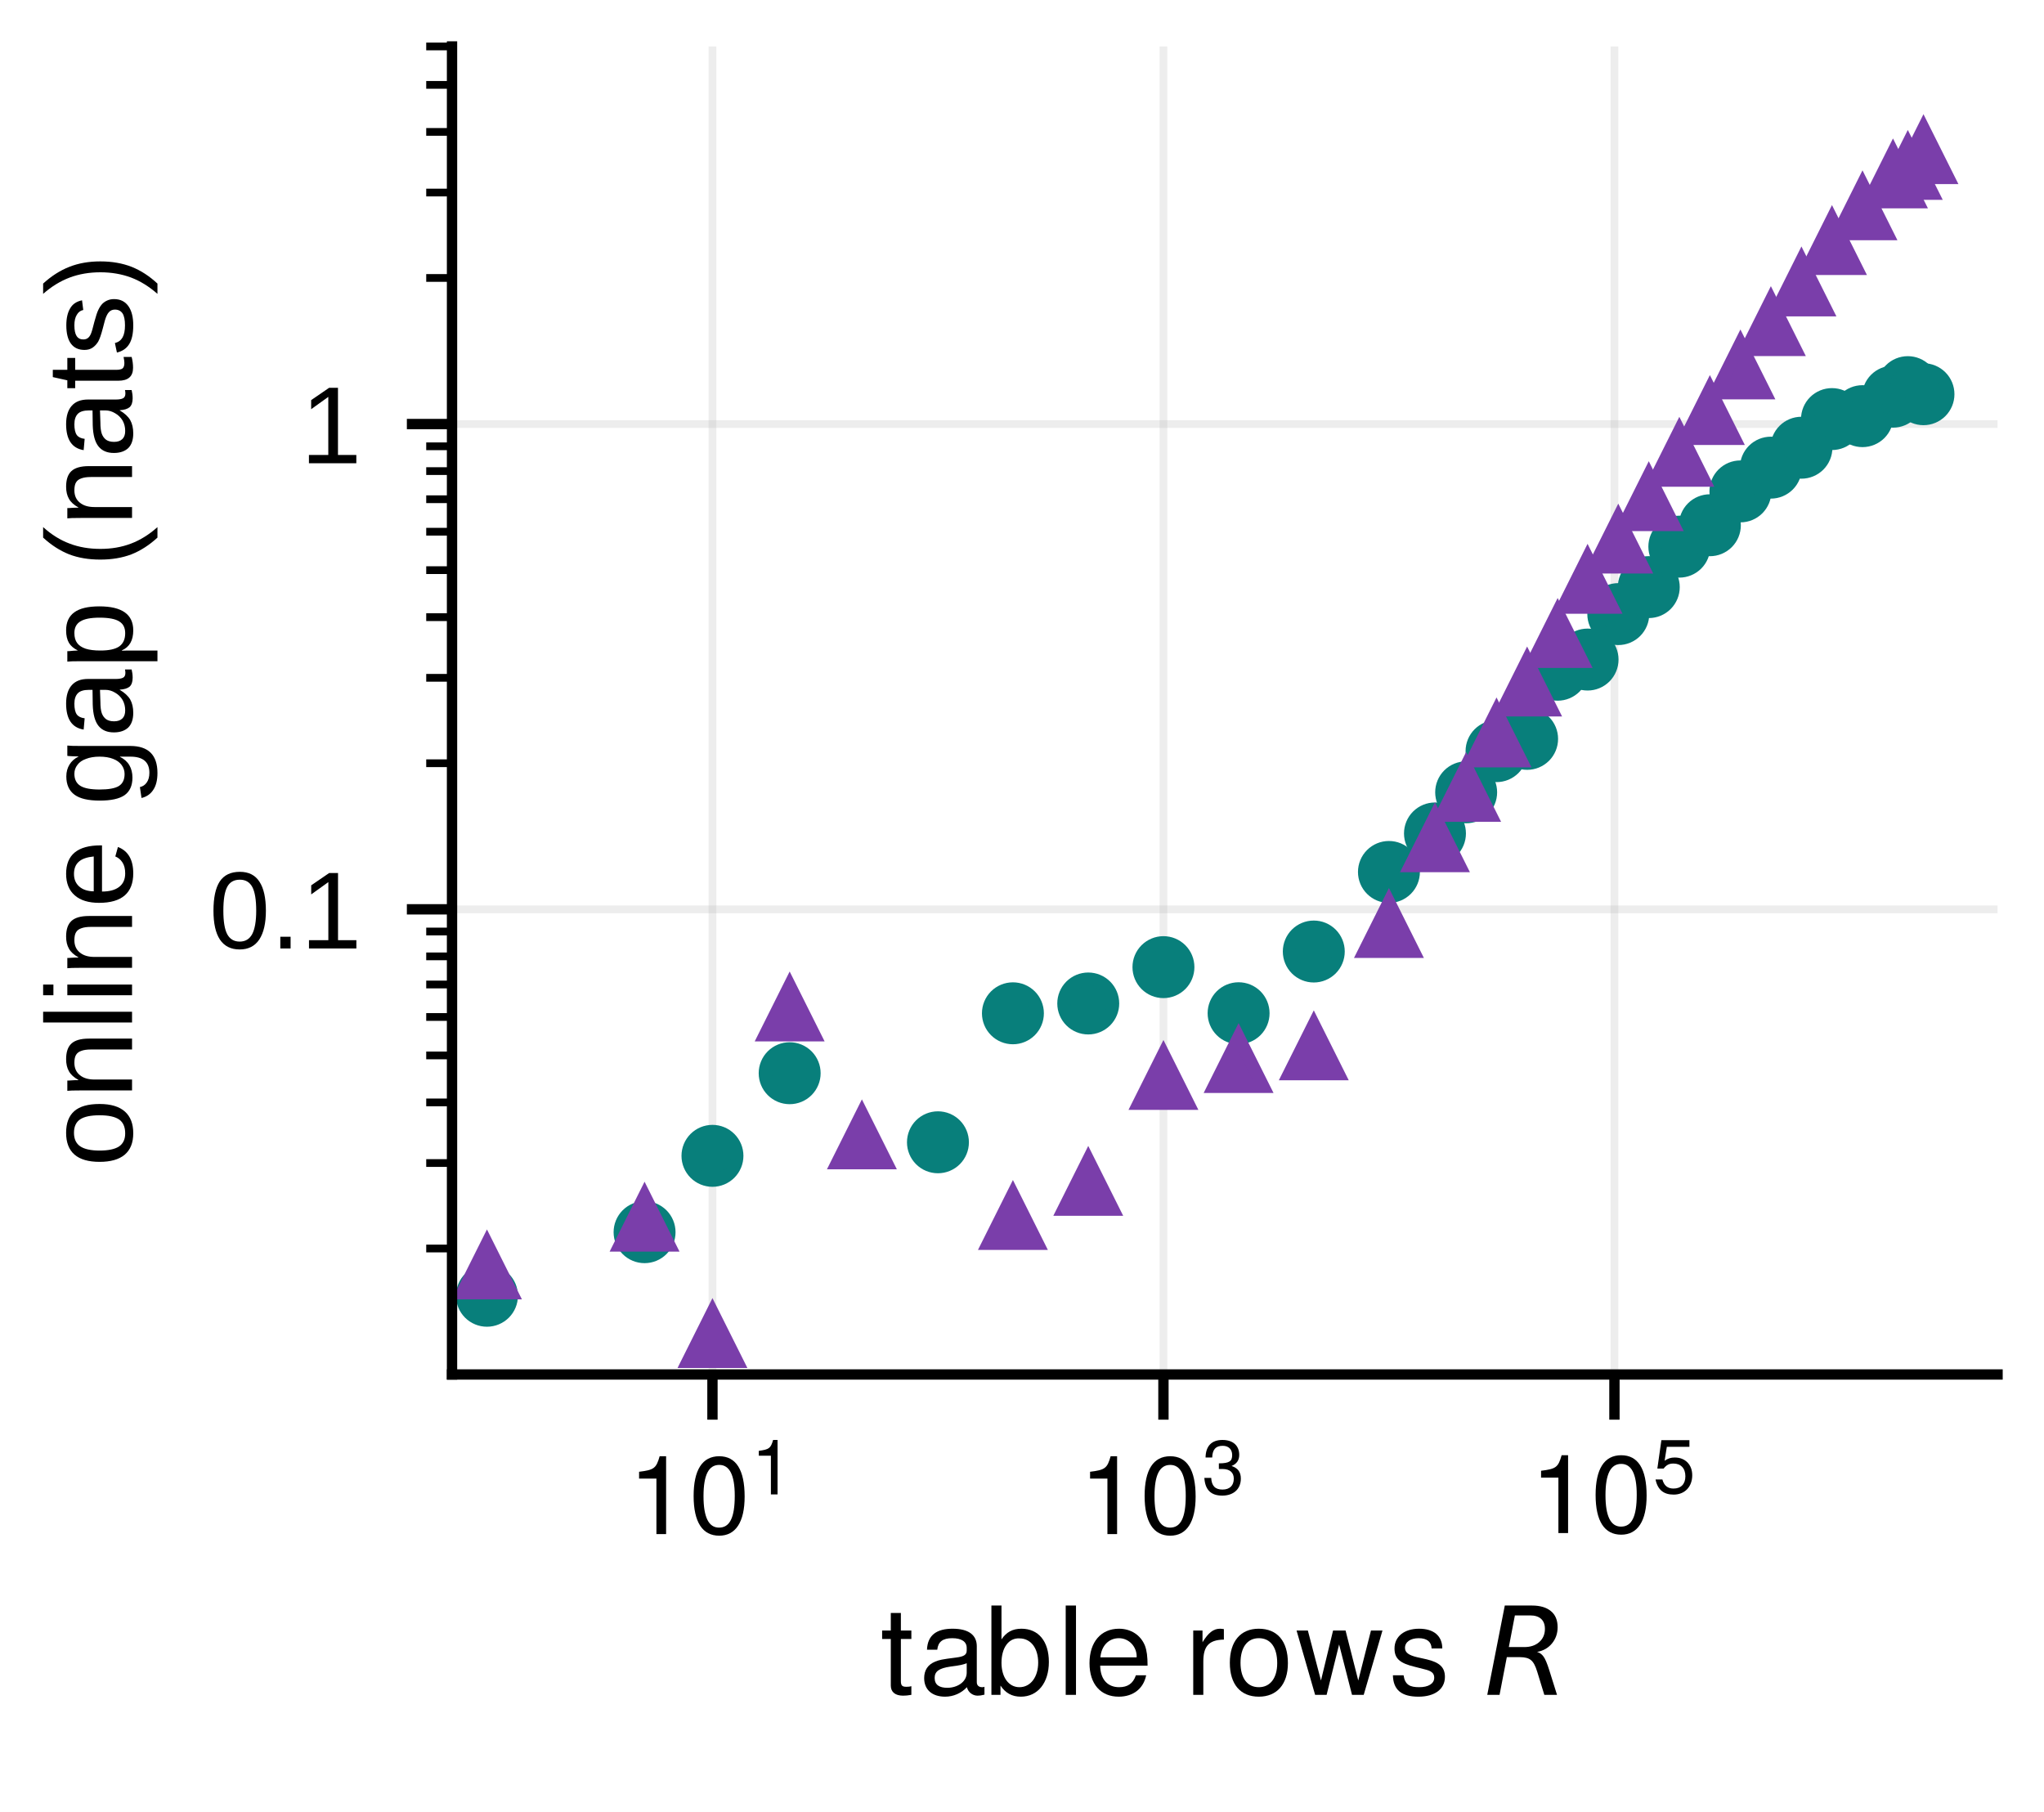
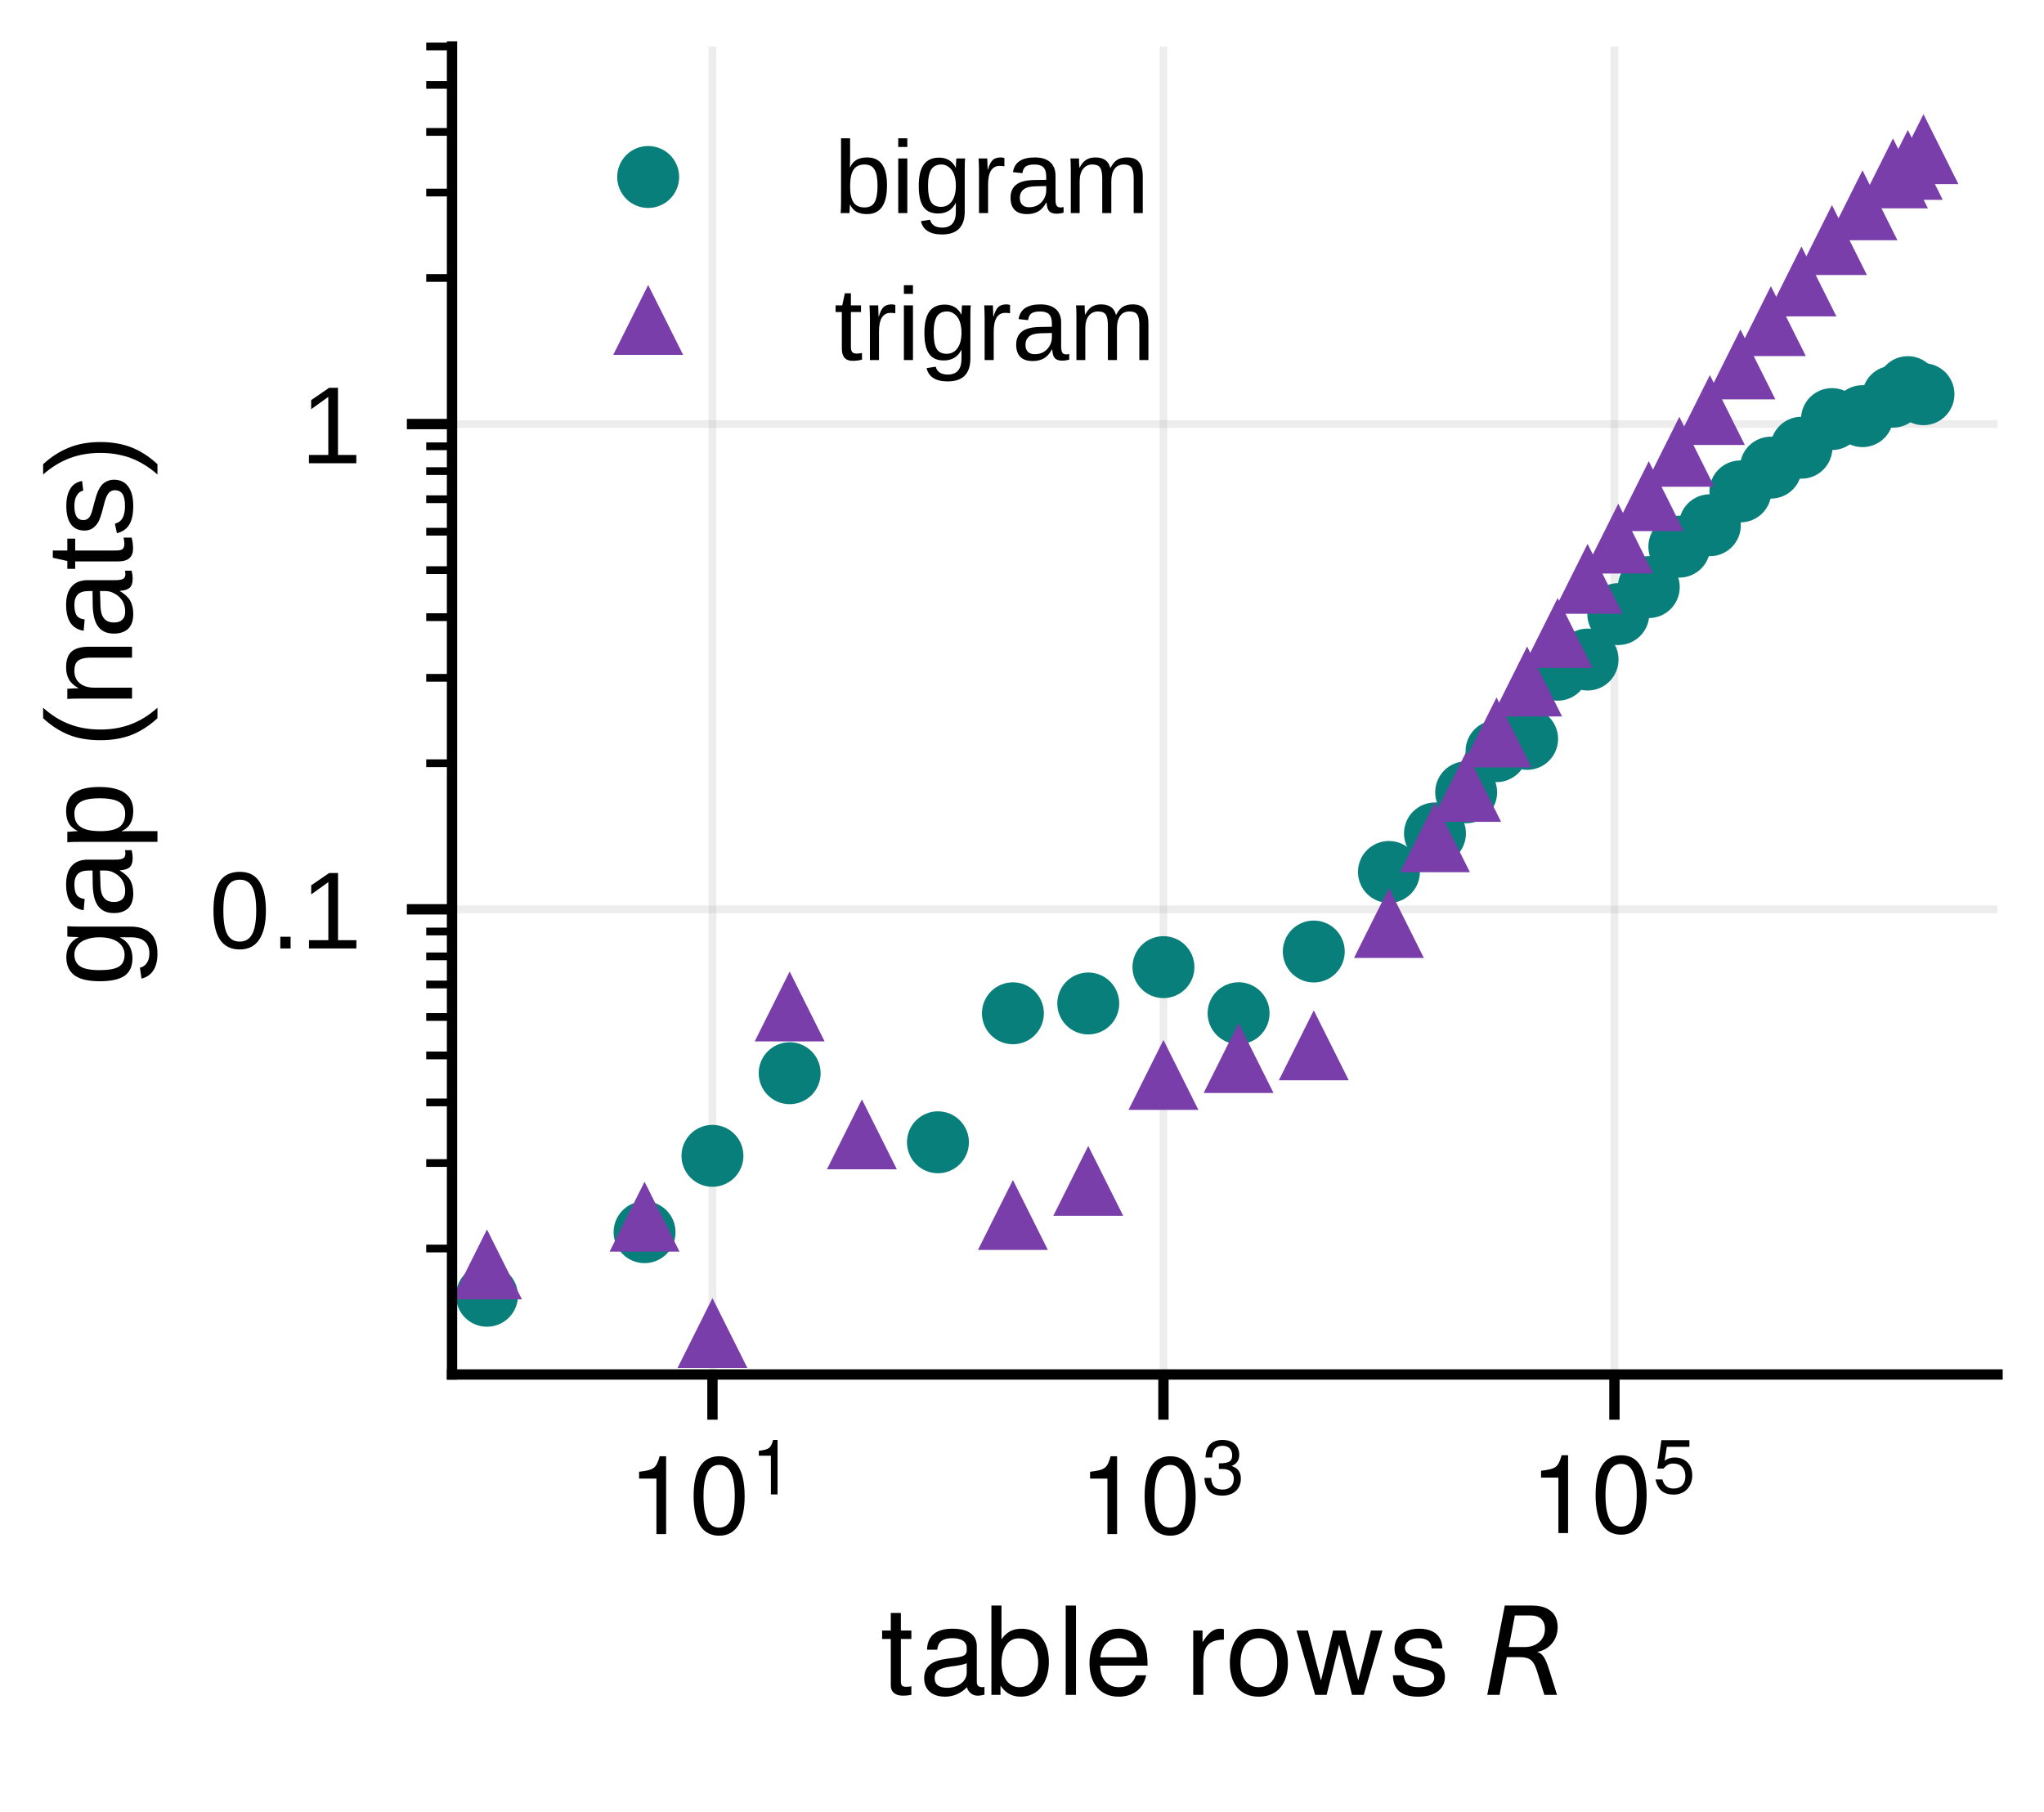
<svg xmlns="http://www.w3.org/2000/svg" xmlns:xlink="http://www.w3.org/1999/xlink" width="158.4pt" height="140.4pt" viewBox="0 0 158.4 140.4" version="1.1">
  <defs>
    <style type="text/css">*{stroke-linejoin: round; stroke-linecap: butt}</style>
  </defs>
  <g id="figure_1">
    <g id="patch_1">
      <path d="M 0 140.4  L 158.4 140.4  L 158.4 0  L 0 0  z " style="fill: #ffffff" />
    </g>
    <g id="axes_1">
      <g id="patch_2">
        <path d="M 35.03 106.504  L 154.8 106.504  L 154.8 3.6  L 35.03 3.6  z " style="fill: #ffffff" />
      </g>
      <g id="matplotlib.axis_1">
        <g id="xtick_1">
          <g id="line2d_1">
-             <path d="M 55.212 106.504  L 55.212 3.6  " clip-path="url(#pd498b1e461)" style="fill: none; stroke: #b0b0b0; stroke-opacity: 0.22; stroke-width: 0.6; stroke-linecap: square" />
+             <path d="M 55.212 106.504  L 55.212 3.6  " clip-path="url(#p72559c1b5c)" style="fill: none; stroke: #b0b0b0; stroke-opacity: 0.22; stroke-width: 0.6; stroke-linecap: square" />
          </g>
          <g id="line2d_2">
            <defs>
-               <path id="mebea80c865" d="M 0 0  L 0 3.5  " style="stroke: #000000; stroke-width: 0.8" />
+               <path id="m18cdaf67b5" d="M 0 0  L 0 3.5  " style="stroke: #000000; stroke-width: 0.8" />
            </defs>
            <g>
-               <use xlink:href="#mebea80c865" x="55.212" y="106.504" style="stroke: #000000; stroke-width: 0.8" />
+               <use xlink:href="#m18cdaf67b5" x="55.212" y="106.504" style="stroke: #000000; stroke-width: 0.8" />
            </g>
          </g>
          <g id="text_1">
            <g transform="translate(48.66667 119.5735)">
              <text>
                <tspan x="0" y="-0.705" style="font-size: 8.5px; font-family: 'Helvetica Neue'">1</tspan>
                <tspan x="4.726" y="-0.705" style="font-size: 8.5px; font-family: 'Helvetica Neue'">0</tspan>
                <tspan x="9.529" y="-3.778" style="font-size: 5.95px; font-family: 'Helvetica Neue'">1</tspan>
              </text>
            </g>
          </g>
        </g>
        <g id="xtick_2">
          <g id="line2d_3">
-             <path d="M 90.161 106.504  L 90.161 3.6  " clip-path="url(#pd498b1e461)" style="fill: none; stroke: #b0b0b0; stroke-opacity: 0.22; stroke-width: 0.6; stroke-linecap: square" />
+             <path d="M 90.161 106.504  L 90.161 3.6  " clip-path="url(#p72559c1b5c)" style="fill: none; stroke: #b0b0b0; stroke-opacity: 0.22; stroke-width: 0.6; stroke-linecap: square" />
          </g>
          <g id="line2d_4">
            <g>
-               <use xlink:href="#mebea80c865" x="90.161" y="106.504" style="stroke: #000000; stroke-width: 0.8" />
+               <use xlink:href="#m18cdaf67b5" x="90.161" y="106.504" style="stroke: #000000; stroke-width: 0.8" />
            </g>
          </g>
          <g id="text_2">
            <g transform="translate(83.61626 119.5735)">
              <text>
                <tspan x="0" y="-0.705" style="font-size: 8.5px; font-family: 'Helvetica Neue'">1</tspan>
                <tspan x="4.726" y="-0.705" style="font-size: 8.5px; font-family: 'Helvetica Neue'">0</tspan>
                <tspan x="9.529" y="-3.778" style="font-size: 5.95px; font-family: 'Helvetica Neue'">3</tspan>
              </text>
            </g>
          </g>
        </g>
        <g id="xtick_3">
          <g id="line2d_5">
-             <path d="M 125.111 106.504  L 125.111 3.6  " clip-path="url(#pd498b1e461)" style="fill: none; stroke: #b0b0b0; stroke-opacity: 0.22; stroke-width: 0.6; stroke-linecap: square" />
+             <path d="M 125.111 106.504  L 125.111 3.6  " clip-path="url(#p72559c1b5c)" style="fill: none; stroke: #b0b0b0; stroke-opacity: 0.22; stroke-width: 0.6; stroke-linecap: square" />
          </g>
          <g id="line2d_6">
            <g>
-               <use xlink:href="#mebea80c865" x="125.111" y="106.504" style="stroke: #000000; stroke-width: 0.8" />
+               <use xlink:href="#m18cdaf67b5" x="125.111" y="106.504" style="stroke: #000000; stroke-width: 0.8" />
            </g>
          </g>
          <g id="text_3">
            <g transform="translate(118.5658 119.5735)">
              <text>
                <tspan x="0" y="-0.781" style="font-size: 8.5px; font-family: 'Helvetica Neue'">1</tspan>
                <tspan x="4.726" y="-0.781" style="font-size: 8.5px; font-family: 'Helvetica Neue'">0</tspan>
                <tspan x="9.529" y="-3.855" style="font-size: 5.95px; font-family: 'Helvetica Neue'">5</tspan>
              </text>
            </g>
          </g>
        </g>
        <g id="text_4">
          <g transform="translate(68.22 132.0319)">
            <text>
              <tspan x="0" y="-0.703" style="font-size: 9.5px; font-family: 'Helvetica Neue'">t</tspan>
              <tspan x="2.992" y="-0.703" style="font-size: 9.5px; font-family: 'Helvetica Neue'">a</tspan>
              <tspan x="8.094" y="-0.703" style="font-size: 9.5px; font-family: 'Helvetica Neue'">b</tspan>
              <tspan x="13.727" y="-0.703" style="font-size: 9.5px; font-family: 'Helvetica Neue'">l</tspan>
              <tspan x="15.836" y="-0.703" style="font-size: 9.5px; font-family: 'Helvetica Neue'">e</tspan>
              <tspan x="20.938" y="-0.703" style="font-size: 9.5px; font-family: 'Helvetica Neue'"> </tspan>
              <tspan x="23.579" y="-0.703" style="font-size: 9.5px; font-family: 'Helvetica Neue'">r</tspan>
              <tspan x="26.742" y="-0.703" style="font-size: 9.5px; font-family: 'Helvetica Neue'">o</tspan>
              <tspan x="32.195" y="-0.703" style="font-size: 9.5px; font-family: 'Helvetica Neue'">w</tspan>
              <tspan x="39.396" y="-0.703" style="font-size: 9.5px; font-family: 'Helvetica Neue'">s</tspan>
              <tspan x="44.146" y="-0.703" style="font-size: 9.5px; font-family: 'Helvetica Neue'"> </tspan>
              <tspan x="46.787" y="-0.703" style="font-style: oblique; font-size: 9.5px; font-family: 'DejaVu Sans'">R</tspan>
            </text>
          </g>
        </g>
      </g>
      <g id="matplotlib.axis_2">
        <g id="ytick_1">
          <g id="line2d_7">
-             <path d="M 35.03 70.46  L 154.8 70.46  " clip-path="url(#pd498b1e461)" style="fill: none; stroke: #b0b0b0; stroke-opacity: 0.22; stroke-width: 0.6; stroke-linecap: square" />
+             <path d="M 35.03 70.46  L 154.8 70.46  " clip-path="url(#p72559c1b5c)" style="fill: none; stroke: #b0b0b0; stroke-opacity: 0.22; stroke-width: 0.6; stroke-linecap: square" />
          </g>
          <g id="line2d_8">
            <defs>
-               <path id="me8c6831e84" d="M 0 0  L -3.5 0  " style="stroke: #000000; stroke-width: 0.8" />
+               <path id="m598d64ecca" d="M 0 0  L -3.5 0  " style="stroke: #000000; stroke-width: 0.8" />
            </defs>
            <g>
-               <use xlink:href="#me8c6831e84" x="35.03" y="70.46" style="stroke: #000000; stroke-width: 0.8" />
+               <use xlink:href="#m598d64ecca" x="35.03" y="70.46" style="stroke: #000000; stroke-width: 0.8" />
            </g>
          </g>
          <g id="text_5">
            <text style="font-size: 8.5px; font-family: 'Helvetica Neue', 'Arial', 'Hiragino Sans GB', 'PingFang SC', 'Arial Unicode MS', 'DejaVu Sans', sans-serif; text-anchor: end" x="28.03" y="73.494" transform="rotate(-0 28.03 73.49447)">0.1</text>
          </g>
        </g>
        <g id="ytick_2">
          <g id="line2d_9">
-             <path d="M 35.03 32.859  L 154.8 32.859  " clip-path="url(#pd498b1e461)" style="fill: none; stroke: #b0b0b0; stroke-opacity: 0.22; stroke-width: 0.6; stroke-linecap: square" />
+             <path d="M 35.03 32.859  L 154.8 32.859  " clip-path="url(#p72559c1b5c)" style="fill: none; stroke: #b0b0b0; stroke-opacity: 0.22; stroke-width: 0.6; stroke-linecap: square" />
          </g>
          <g id="line2d_10">
            <g>
-               <use xlink:href="#me8c6831e84" x="35.03" y="32.859" style="stroke: #000000; stroke-width: 0.8" />
+               <use xlink:href="#m598d64ecca" x="35.03" y="32.859" style="stroke: #000000; stroke-width: 0.8" />
            </g>
          </g>
          <g id="text_6">
            <text style="font-size: 8.5px; font-family: 'Helvetica Neue', 'Arial', 'Hiragino Sans GB', 'PingFang SC', 'Arial Unicode MS', 'DejaVu Sans', sans-serif; text-anchor: end" x="28.03" y="35.894" transform="rotate(-0 28.03 35.89379)">1</text>
          </g>
        </g>
        <g id="ytick_3">
          <g id="line2d_11">
            <defs>
-               <path id="m440438445a" d="M 0 0  L -2 0  " style="stroke: #000000; stroke-width: 0.6" />
+               <path id="m1e0be45dca" d="M 0 0  L -2 0  " style="stroke: #000000; stroke-width: 0.6" />
            </defs>
            <g>
-               <use xlink:href="#m440438445a" x="35.03" y="96.741" style="stroke: #000000; stroke-width: 0.6" />
+               <use xlink:href="#m1e0be45dca" x="35.03" y="96.741" style="stroke: #000000; stroke-width: 0.6" />
            </g>
          </g>
        </g>
        <g id="ytick_4">
          <g id="line2d_12">
            <g>
-               <use xlink:href="#m440438445a" x="35.03" y="90.12" style="stroke: #000000; stroke-width: 0.6" />
+               <use xlink:href="#m1e0be45dca" x="35.03" y="90.12" style="stroke: #000000; stroke-width: 0.6" />
            </g>
          </g>
        </g>
        <g id="ytick_5">
          <g id="line2d_13">
            <g>
-               <use xlink:href="#m440438445a" x="35.03" y="85.423" style="stroke: #000000; stroke-width: 0.6" />
+               <use xlink:href="#m1e0be45dca" x="35.03" y="85.423" style="stroke: #000000; stroke-width: 0.6" />
            </g>
          </g>
        </g>
        <g id="ytick_6">
          <g id="line2d_14">
            <g>
-               <use xlink:href="#m440438445a" x="35.03" y="81.779" style="stroke: #000000; stroke-width: 0.6" />
+               <use xlink:href="#m1e0be45dca" x="35.03" y="81.779" style="stroke: #000000; stroke-width: 0.6" />
            </g>
          </g>
        </g>
        <g id="ytick_7">
          <g id="line2d_15">
            <g>
-               <use xlink:href="#m440438445a" x="35.03" y="78.801" style="stroke: #000000; stroke-width: 0.6" />
+               <use xlink:href="#m1e0be45dca" x="35.03" y="78.801" style="stroke: #000000; stroke-width: 0.6" />
            </g>
          </g>
        </g>
        <g id="ytick_8">
          <g id="line2d_16">
            <g>
-               <use xlink:href="#m440438445a" x="35.03" y="76.284" style="stroke: #000000; stroke-width: 0.6" />
+               <use xlink:href="#m1e0be45dca" x="35.03" y="76.284" style="stroke: #000000; stroke-width: 0.6" />
            </g>
          </g>
        </g>
        <g id="ytick_9">
          <g id="line2d_17">
            <g>
-               <use xlink:href="#m440438445a" x="35.03" y="74.104" style="stroke: #000000; stroke-width: 0.6" />
+               <use xlink:href="#m1e0be45dca" x="35.03" y="74.104" style="stroke: #000000; stroke-width: 0.6" />
            </g>
          </g>
        </g>
        <g id="ytick_10">
          <g id="line2d_18">
            <g>
-               <use xlink:href="#m440438445a" x="35.03" y="72.18" style="stroke: #000000; stroke-width: 0.6" />
+               <use xlink:href="#m1e0be45dca" x="35.03" y="72.18" style="stroke: #000000; stroke-width: 0.6" />
            </g>
          </g>
        </g>
        <g id="ytick_11">
          <g id="line2d_19">
            <g>
-               <use xlink:href="#m440438445a" x="35.03" y="59.141" style="stroke: #000000; stroke-width: 0.6" />
+               <use xlink:href="#m1e0be45dca" x="35.03" y="59.141" style="stroke: #000000; stroke-width: 0.6" />
            </g>
          </g>
        </g>
        <g id="ytick_12">
          <g id="line2d_20">
            <g>
-               <use xlink:href="#m440438445a" x="35.03" y="52.52" style="stroke: #000000; stroke-width: 0.6" />
+               <use xlink:href="#m1e0be45dca" x="35.03" y="52.52" style="stroke: #000000; stroke-width: 0.6" />
            </g>
          </g>
        </g>
        <g id="ytick_13">
          <g id="line2d_21">
            <g>
-               <use xlink:href="#m440438445a" x="35.03" y="47.822" style="stroke: #000000; stroke-width: 0.6" />
+               <use xlink:href="#m1e0be45dca" x="35.03" y="47.822" style="stroke: #000000; stroke-width: 0.6" />
            </g>
          </g>
        </g>
        <g id="ytick_14">
          <g id="line2d_22">
            <g>
-               <use xlink:href="#m440438445a" x="35.03" y="44.178" style="stroke: #000000; stroke-width: 0.6" />
+               <use xlink:href="#m1e0be45dca" x="35.03" y="44.178" style="stroke: #000000; stroke-width: 0.6" />
            </g>
          </g>
        </g>
        <g id="ytick_15">
          <g id="line2d_23">
            <g>
-               <use xlink:href="#m440438445a" x="35.03" y="41.201" style="stroke: #000000; stroke-width: 0.6" />
+               <use xlink:href="#m1e0be45dca" x="35.03" y="41.201" style="stroke: #000000; stroke-width: 0.6" />
            </g>
          </g>
        </g>
        <g id="ytick_16">
          <g id="line2d_24">
            <g>
-               <use xlink:href="#m440438445a" x="35.03" y="38.683" style="stroke: #000000; stroke-width: 0.6" />
+               <use xlink:href="#m1e0be45dca" x="35.03" y="38.683" style="stroke: #000000; stroke-width: 0.6" />
            </g>
          </g>
        </g>
        <g id="ytick_17">
          <g id="line2d_25">
            <g>
-               <use xlink:href="#m440438445a" x="35.03" y="36.503" style="stroke: #000000; stroke-width: 0.6" />
+               <use xlink:href="#m1e0be45dca" x="35.03" y="36.503" style="stroke: #000000; stroke-width: 0.6" />
            </g>
          </g>
        </g>
        <g id="ytick_18">
          <g id="line2d_26">
            <g>
-               <use xlink:href="#m440438445a" x="35.03" y="34.58" style="stroke: #000000; stroke-width: 0.6" />
+               <use xlink:href="#m1e0be45dca" x="35.03" y="34.58" style="stroke: #000000; stroke-width: 0.6" />
            </g>
          </g>
        </g>
        <g id="ytick_19">
          <g id="line2d_27">
            <g>
-               <use xlink:href="#m440438445a" x="35.03" y="21.54" style="stroke: #000000; stroke-width: 0.6" />
+               <use xlink:href="#m1e0be45dca" x="35.03" y="21.54" style="stroke: #000000; stroke-width: 0.6" />
            </g>
          </g>
        </g>
        <g id="ytick_20">
          <g id="line2d_28">
            <g>
-               <use xlink:href="#m440438445a" x="35.03" y="14.919" style="stroke: #000000; stroke-width: 0.6" />
+               <use xlink:href="#m1e0be45dca" x="35.03" y="14.919" style="stroke: #000000; stroke-width: 0.6" />
            </g>
          </g>
        </g>
        <g id="ytick_21">
          <g id="line2d_29">
            <g>
-               <use xlink:href="#m440438445a" x="35.03" y="10.221" style="stroke: #000000; stroke-width: 0.6" />
+               <use xlink:href="#m1e0be45dca" x="35.03" y="10.221" style="stroke: #000000; stroke-width: 0.6" />
            </g>
          </g>
        </g>
        <g id="ytick_22">
          <g id="line2d_30">
            <g>
-               <use xlink:href="#m440438445a" x="35.03" y="6.577" style="stroke: #000000; stroke-width: 0.6" />
+               <use xlink:href="#m1e0be45dca" x="35.03" y="6.577" style="stroke: #000000; stroke-width: 0.6" />
            </g>
          </g>
        </g>
        <g id="ytick_23">
          <g id="line2d_31">
            <g>
-               <use xlink:href="#m440438445a" x="35.03" y="3.6" style="stroke: #000000; stroke-width: 0.6" />
+               <use xlink:href="#m1e0be45dca" x="35.03" y="3.6" style="stroke: #000000; stroke-width: 0.6" />
            </g>
          </g>
        </g>
        <g id="text_7">
-           <text style="font-size: 9.5px; font-family: 'Helvetica Neue', 'Arial', 'Hiragino Sans GB', 'PingFang SC', 'Arial Unicode MS', 'DejaVu Sans', sans-serif; text-anchor: middle" x="10.23" y="55.052" transform="rotate(-90 10.23023 55.052)">online gap (nats)</text>
+           <text style="font-size: 9.5px; font-family: 'Helvetica Neue', 'Arial', 'Hiragino Sans GB', 'PingFang SC', 'Arial Unicode MS', 'DejaVu Sans', sans-serif; text-anchor: middle" x="10.23" y="55.052" transform="rotate(-90 10.23023 55.052)">gap (nats)</text>
        </g>
      </g>
      <g id="line2d_32">
        <defs>
-           <path id="m2c158f0b54" d="M 0 1.9  C 0.504 1.9 0.987 1.7 1.344 1.344  C 1.7 0.987 1.9 0.504 1.9 0  C 1.9 -0.504 1.7 -0.987 1.344 -1.344  C 0.987 -1.7 0.504 -1.9 0 -1.9  C -0.504 -1.9 -0.987 -1.7 -1.344 -1.344  C -1.7 -0.987 -1.9 -0.504 -1.9 0  C -1.9 0.504 -1.7 0.987 -1.344 1.344  C -0.987 1.7 -0.504 1.9 0 1.9  z " style="stroke: #087f7b" />
+           <path id="md4b1a53b8a" d="M 0 1.9  C 0.504 1.9 0.987 1.7 1.344 1.344  C 1.7 0.987 1.9 0.504 1.9 0  C 1.9 -0.504 1.7 -0.987 1.344 -1.344  C 0.987 -1.7 0.504 -1.9 0 -1.9  C -0.504 -1.9 -0.987 -1.7 -1.344 -1.344  C -1.7 -0.987 -1.9 -0.504 -1.9 0  C -1.9 0.504 -1.7 0.987 -1.344 1.344  C -0.987 1.7 -0.504 1.9 0 1.9  z " style="stroke: #087f7b" />
        </defs>
-         <g clip-path="url(#pd498b1e461)">
-           <use xlink:href="#m2c158f0b54" x="37.737" y="100.404" style="fill: #087f7b; stroke: #087f7b" />
-           <use xlink:href="#m2c158f0b54" x="49.951" y="95.478" style="fill: #087f7b; stroke: #087f7b" />
-           <use xlink:href="#m2c158f0b54" x="55.212" y="89.562" style="fill: #087f7b; stroke: #087f7b" />
-           <use xlink:href="#m2c158f0b54" x="61.195" y="83.16" style="fill: #087f7b; stroke: #087f7b" />
-           <use xlink:href="#m2c158f0b54" x="72.686" y="88.512" style="fill: #087f7b; stroke: #087f7b" />
-           <use xlink:href="#m2c158f0b54" x="78.496" y="78.517" style="fill: #087f7b; stroke: #087f7b" />
-           <use xlink:href="#m2c158f0b54" x="84.334" y="77.756" style="fill: #087f7b; stroke: #087f7b" />
-           <use xlink:href="#m2c158f0b54" x="90.161" y="74.94" style="fill: #087f7b; stroke: #087f7b" />
-           <use xlink:href="#m2c158f0b54" x="95.985" y="78.512" style="fill: #087f7b; stroke: #087f7b" />
-           <use xlink:href="#m2c158f0b54" x="101.812" y="73.73" style="fill: #087f7b; stroke: #087f7b" />
-           <use xlink:href="#m2c158f0b54" x="107.636" y="67.565" style="fill: #087f7b; stroke: #087f7b" />
-           <use xlink:href="#m2c158f0b54" x="111.203" y="64.581" style="fill: #087f7b; stroke: #087f7b" />
-           <use xlink:href="#m2c158f0b54" x="113.62" y="61.393" style="fill: #087f7b; stroke: #087f7b" />
-           <use xlink:href="#m2c158f0b54" x="115.974" y="58.204" style="fill: #087f7b; stroke: #087f7b" />
-           <use xlink:href="#m2c158f0b54" x="118.344" y="57.253" style="fill: #087f7b; stroke: #087f7b" />
-           <use xlink:href="#m2c158f0b54" x="120.71" y="51.895" style="fill: #087f7b; stroke: #087f7b" />
-           <use xlink:href="#m2c158f0b54" x="123.028" y="51.107" style="fill: #087f7b; stroke: #087f7b" />
-           <use xlink:href="#m2c158f0b54" x="125.409" y="47.584" style="fill: #087f7b; stroke: #087f7b" />
-           <use xlink:href="#m2c158f0b54" x="127.772" y="45.493" style="fill: #087f7b; stroke: #087f7b" />
-           <use xlink:href="#m2c158f0b54" x="130.14" y="42.358" style="fill: #087f7b; stroke: #087f7b" />
-           <use xlink:href="#m2c158f0b54" x="132.507" y="40.699" style="fill: #087f7b; stroke: #087f7b" />
-           <use xlink:href="#m2c158f0b54" x="134.874" y="38.077" style="fill: #087f7b; stroke: #087f7b" />
-           <use xlink:href="#m2c158f0b54" x="137.234" y="36.236" style="fill: #087f7b; stroke: #087f7b" />
-           <use xlink:href="#m2c158f0b54" x="139.603" y="34.692" style="fill: #087f7b; stroke: #087f7b" />
-           <use xlink:href="#m2c158f0b54" x="141.969" y="32.473" style="fill: #087f7b; stroke: #087f7b" />
-           <use xlink:href="#m2c158f0b54" x="144.334" y="32.246" style="fill: #087f7b; stroke: #087f7b" />
-           <use xlink:href="#m2c158f0b54" x="146.697" y="30.737" style="fill: #087f7b; stroke: #087f7b" />
-           <use xlink:href="#m2c158f0b54" x="147.846" y="29.998" style="fill: #087f7b; stroke: #087f7b" />
-           <use xlink:href="#m2c158f0b54" x="149.06" y="30.546" style="fill: #087f7b; stroke: #087f7b" />
+         <g clip-path="url(#p72559c1b5c)">
+           <use xlink:href="#md4b1a53b8a" x="37.737" y="100.404" style="fill: #087f7b; stroke: #087f7b" />
+           <use xlink:href="#md4b1a53b8a" x="49.951" y="95.478" style="fill: #087f7b; stroke: #087f7b" />
+           <use xlink:href="#md4b1a53b8a" x="55.212" y="89.562" style="fill: #087f7b; stroke: #087f7b" />
+           <use xlink:href="#md4b1a53b8a" x="61.195" y="83.16" style="fill: #087f7b; stroke: #087f7b" />
+           <use xlink:href="#md4b1a53b8a" x="72.686" y="88.512" style="fill: #087f7b; stroke: #087f7b" />
+           <use xlink:href="#md4b1a53b8a" x="78.496" y="78.517" style="fill: #087f7b; stroke: #087f7b" />
+           <use xlink:href="#md4b1a53b8a" x="84.334" y="77.756" style="fill: #087f7b; stroke: #087f7b" />
+           <use xlink:href="#md4b1a53b8a" x="90.161" y="74.94" style="fill: #087f7b; stroke: #087f7b" />
+           <use xlink:href="#md4b1a53b8a" x="95.985" y="78.512" style="fill: #087f7b; stroke: #087f7b" />
+           <use xlink:href="#md4b1a53b8a" x="101.812" y="73.73" style="fill: #087f7b; stroke: #087f7b" />
+           <use xlink:href="#md4b1a53b8a" x="107.636" y="67.565" style="fill: #087f7b; stroke: #087f7b" />
+           <use xlink:href="#md4b1a53b8a" x="111.203" y="64.581" style="fill: #087f7b; stroke: #087f7b" />
+           <use xlink:href="#md4b1a53b8a" x="113.62" y="61.393" style="fill: #087f7b; stroke: #087f7b" />
+           <use xlink:href="#md4b1a53b8a" x="115.974" y="58.204" style="fill: #087f7b; stroke: #087f7b" />
+           <use xlink:href="#md4b1a53b8a" x="118.344" y="57.253" style="fill: #087f7b; stroke: #087f7b" />
+           <use xlink:href="#md4b1a53b8a" x="120.71" y="51.895" style="fill: #087f7b; stroke: #087f7b" />
+           <use xlink:href="#md4b1a53b8a" x="123.028" y="51.107" style="fill: #087f7b; stroke: #087f7b" />
+           <use xlink:href="#md4b1a53b8a" x="125.409" y="47.584" style="fill: #087f7b; stroke: #087f7b" />
+           <use xlink:href="#md4b1a53b8a" x="127.772" y="45.493" style="fill: #087f7b; stroke: #087f7b" />
+           <use xlink:href="#md4b1a53b8a" x="130.14" y="42.358" style="fill: #087f7b; stroke: #087f7b" />
+           <use xlink:href="#md4b1a53b8a" x="132.507" y="40.699" style="fill: #087f7b; stroke: #087f7b" />
+           <use xlink:href="#md4b1a53b8a" x="134.874" y="38.077" style="fill: #087f7b; stroke: #087f7b" />
+           <use xlink:href="#md4b1a53b8a" x="137.234" y="36.236" style="fill: #087f7b; stroke: #087f7b" />
+           <use xlink:href="#md4b1a53b8a" x="139.603" y="34.692" style="fill: #087f7b; stroke: #087f7b" />
+           <use xlink:href="#md4b1a53b8a" x="141.969" y="32.473" style="fill: #087f7b; stroke: #087f7b" />
+           <use xlink:href="#md4b1a53b8a" x="144.334" y="32.246" style="fill: #087f7b; stroke: #087f7b" />
+           <use xlink:href="#md4b1a53b8a" x="146.697" y="30.737" style="fill: #087f7b; stroke: #087f7b" />
+           <use xlink:href="#md4b1a53b8a" x="147.846" y="29.998" style="fill: #087f7b; stroke: #087f7b" />
+           <use xlink:href="#md4b1a53b8a" x="149.06" y="30.546" style="fill: #087f7b; stroke: #087f7b" />
        </g>
      </g>
      <g id="line2d_33">
        <defs>
-           <path id="me1f89b34b8" d="M 0 -1.9  L -1.9 1.9  L 1.9 1.9  z " style="stroke: #7a3eaa; stroke-linejoin: miter" />
+           <path id="m97b8f3cc93" d="M 0 -1.9  L -1.9 1.9  L 1.9 1.9  z " style="stroke: #7a3eaa; stroke-linejoin: miter" />
        </defs>
-         <g clip-path="url(#pd498b1e461)">
-           <use xlink:href="#me1f89b34b8" x="37.737" y="98.282" style="fill: #7a3eaa; stroke: #7a3eaa; stroke-linejoin: miter" />
-           <use xlink:href="#me1f89b34b8" x="42.997" y="117.437" style="fill: #7a3eaa; stroke: #7a3eaa; stroke-linejoin: miter" />
-           <use xlink:href="#me1f89b34b8" x="49.951" y="94.584" style="fill: #7a3eaa; stroke: #7a3eaa; stroke-linejoin: miter" />
-           <use xlink:href="#me1f89b34b8" x="55.212" y="103.603" style="fill: #7a3eaa; stroke: #7a3eaa; stroke-linejoin: miter" />
-           <use xlink:href="#me1f89b34b8" x="61.195" y="78.295" style="fill: #7a3eaa; stroke: #7a3eaa; stroke-linejoin: miter" />
-           <use xlink:href="#me1f89b34b8" x="66.793" y="88.204" style="fill: #7a3eaa; stroke: #7a3eaa; stroke-linejoin: miter" />
-           <use xlink:href="#me1f89b34b8" x="78.496" y="94.452" style="fill: #7a3eaa; stroke: #7a3eaa; stroke-linejoin: miter" />
-           <use xlink:href="#me1f89b34b8" x="84.334" y="91.81" style="fill: #7a3eaa; stroke: #7a3eaa; stroke-linejoin: miter" />
-           <use xlink:href="#me1f89b34b8" x="90.161" y="83.602" style="fill: #7a3eaa; stroke: #7a3eaa; stroke-linejoin: miter" />
-           <use xlink:href="#me1f89b34b8" x="95.985" y="82.293" style="fill: #7a3eaa; stroke: #7a3eaa; stroke-linejoin: miter" />
-           <use xlink:href="#me1f89b34b8" x="101.812" y="81.307" style="fill: #7a3eaa; stroke: #7a3eaa; stroke-linejoin: miter" />
-           <use xlink:href="#me1f89b34b8" x="107.636" y="71.827" style="fill: #7a3eaa; stroke: #7a3eaa; stroke-linejoin: miter" />
-           <use xlink:href="#me1f89b34b8" x="111.203" y="65.185" style="fill: #7a3eaa; stroke: #7a3eaa; stroke-linejoin: miter" />
-           <use xlink:href="#me1f89b34b8" x="113.62" y="61.283" style="fill: #7a3eaa; stroke: #7a3eaa; stroke-linejoin: miter" />
-           <use xlink:href="#me1f89b34b8" x="115.974" y="57.06" style="fill: #7a3eaa; stroke: #7a3eaa; stroke-linejoin: miter" />
-           <use xlink:href="#me1f89b34b8" x="118.344" y="53.114" style="fill: #7a3eaa; stroke: #7a3eaa; stroke-linejoin: miter" />
-           <use xlink:href="#me1f89b34b8" x="120.71" y="49.355" style="fill: #7a3eaa; stroke: #7a3eaa; stroke-linejoin: miter" />
-           <use xlink:href="#me1f89b34b8" x="123.028" y="45.158" style="fill: #7a3eaa; stroke: #7a3eaa; stroke-linejoin: miter" />
-           <use xlink:href="#me1f89b34b8" x="125.409" y="42.042" style="fill: #7a3eaa; stroke: #7a3eaa; stroke-linejoin: miter" />
-           <use xlink:href="#me1f89b34b8" x="127.772" y="38.755" style="fill: #7a3eaa; stroke: #7a3eaa; stroke-linejoin: miter" />
-           <use xlink:href="#me1f89b34b8" x="130.14" y="35.316" style="fill: #7a3eaa; stroke: #7a3eaa; stroke-linejoin: miter" />
-           <use xlink:href="#me1f89b34b8" x="132.507" y="32.081" style="fill: #7a3eaa; stroke: #7a3eaa; stroke-linejoin: miter" />
-           <use xlink:href="#me1f89b34b8" x="134.874" y="28.547" style="fill: #7a3eaa; stroke: #7a3eaa; stroke-linejoin: miter" />
-           <use xlink:href="#me1f89b34b8" x="137.234" y="25.191" style="fill: #7a3eaa; stroke: #7a3eaa; stroke-linejoin: miter" />
-           <use xlink:href="#me1f89b34b8" x="139.603" y="22.115" style="fill: #7a3eaa; stroke: #7a3eaa; stroke-linejoin: miter" />
-           <use xlink:href="#me1f89b34b8" x="141.969" y="18.909" style="fill: #7a3eaa; stroke: #7a3eaa; stroke-linejoin: miter" />
-           <use xlink:href="#me1f89b34b8" x="144.334" y="16.216" style="fill: #7a3eaa; stroke: #7a3eaa; stroke-linejoin: miter" />
-           <use xlink:href="#me1f89b34b8" x="146.697" y="13.745" style="fill: #7a3eaa; stroke: #7a3eaa; stroke-linejoin: miter" />
-           <use xlink:href="#me1f89b34b8" x="147.846" y="13.087" style="fill: #7a3eaa; stroke: #7a3eaa; stroke-linejoin: miter" />
-           <use xlink:href="#me1f89b34b8" x="149.06" y="11.866" style="fill: #7a3eaa; stroke: #7a3eaa; stroke-linejoin: miter" />
+         <g clip-path="url(#p72559c1b5c)">
+           <use xlink:href="#m97b8f3cc93" x="37.737" y="98.282" style="fill: #7a3eaa; stroke: #7a3eaa; stroke-linejoin: miter" />
+           <use xlink:href="#m97b8f3cc93" x="42.997" y="117.437" style="fill: #7a3eaa; stroke: #7a3eaa; stroke-linejoin: miter" />
+           <use xlink:href="#m97b8f3cc93" x="49.951" y="94.584" style="fill: #7a3eaa; stroke: #7a3eaa; stroke-linejoin: miter" />
+           <use xlink:href="#m97b8f3cc93" x="55.212" y="103.603" style="fill: #7a3eaa; stroke: #7a3eaa; stroke-linejoin: miter" />
+           <use xlink:href="#m97b8f3cc93" x="61.195" y="78.295" style="fill: #7a3eaa; stroke: #7a3eaa; stroke-linejoin: miter" />
+           <use xlink:href="#m97b8f3cc93" x="66.793" y="88.204" style="fill: #7a3eaa; stroke: #7a3eaa; stroke-linejoin: miter" />
+           <use xlink:href="#m97b8f3cc93" x="78.496" y="94.452" style="fill: #7a3eaa; stroke: #7a3eaa; stroke-linejoin: miter" />
+           <use xlink:href="#m97b8f3cc93" x="84.334" y="91.81" style="fill: #7a3eaa; stroke: #7a3eaa; stroke-linejoin: miter" />
+           <use xlink:href="#m97b8f3cc93" x="90.161" y="83.602" style="fill: #7a3eaa; stroke: #7a3eaa; stroke-linejoin: miter" />
+           <use xlink:href="#m97b8f3cc93" x="95.985" y="82.293" style="fill: #7a3eaa; stroke: #7a3eaa; stroke-linejoin: miter" />
+           <use xlink:href="#m97b8f3cc93" x="101.812" y="81.307" style="fill: #7a3eaa; stroke: #7a3eaa; stroke-linejoin: miter" />
+           <use xlink:href="#m97b8f3cc93" x="107.636" y="71.827" style="fill: #7a3eaa; stroke: #7a3eaa; stroke-linejoin: miter" />
+           <use xlink:href="#m97b8f3cc93" x="111.203" y="65.185" style="fill: #7a3eaa; stroke: #7a3eaa; stroke-linejoin: miter" />
+           <use xlink:href="#m97b8f3cc93" x="113.62" y="61.283" style="fill: #7a3eaa; stroke: #7a3eaa; stroke-linejoin: miter" />
+           <use xlink:href="#m97b8f3cc93" x="115.974" y="57.06" style="fill: #7a3eaa; stroke: #7a3eaa; stroke-linejoin: miter" />
+           <use xlink:href="#m97b8f3cc93" x="118.344" y="53.114" style="fill: #7a3eaa; stroke: #7a3eaa; stroke-linejoin: miter" />
+           <use xlink:href="#m97b8f3cc93" x="120.71" y="49.355" style="fill: #7a3eaa; stroke: #7a3eaa; stroke-linejoin: miter" />
+           <use xlink:href="#m97b8f3cc93" x="123.028" y="45.158" style="fill: #7a3eaa; stroke: #7a3eaa; stroke-linejoin: miter" />
+           <use xlink:href="#m97b8f3cc93" x="125.409" y="42.042" style="fill: #7a3eaa; stroke: #7a3eaa; stroke-linejoin: miter" />
+           <use xlink:href="#m97b8f3cc93" x="127.772" y="38.755" style="fill: #7a3eaa; stroke: #7a3eaa; stroke-linejoin: miter" />
+           <use xlink:href="#m97b8f3cc93" x="130.14" y="35.316" style="fill: #7a3eaa; stroke: #7a3eaa; stroke-linejoin: miter" />
+           <use xlink:href="#m97b8f3cc93" x="132.507" y="32.081" style="fill: #7a3eaa; stroke: #7a3eaa; stroke-linejoin: miter" />
+           <use xlink:href="#m97b8f3cc93" x="134.874" y="28.547" style="fill: #7a3eaa; stroke: #7a3eaa; stroke-linejoin: miter" />
+           <use xlink:href="#m97b8f3cc93" x="137.234" y="25.191" style="fill: #7a3eaa; stroke: #7a3eaa; stroke-linejoin: miter" />
+           <use xlink:href="#m97b8f3cc93" x="139.603" y="22.115" style="fill: #7a3eaa; stroke: #7a3eaa; stroke-linejoin: miter" />
+           <use xlink:href="#m97b8f3cc93" x="141.969" y="18.909" style="fill: #7a3eaa; stroke: #7a3eaa; stroke-linejoin: miter" />
+           <use xlink:href="#m97b8f3cc93" x="144.334" y="16.216" style="fill: #7a3eaa; stroke: #7a3eaa; stroke-linejoin: miter" />
+           <use xlink:href="#m97b8f3cc93" x="146.697" y="13.745" style="fill: #7a3eaa; stroke: #7a3eaa; stroke-linejoin: miter" />
+           <use xlink:href="#m97b8f3cc93" x="147.846" y="13.087" style="fill: #7a3eaa; stroke: #7a3eaa; stroke-linejoin: miter" />
+           <use xlink:href="#m97b8f3cc93" x="149.06" y="11.866" style="fill: #7a3eaa; stroke: #7a3eaa; stroke-linejoin: miter" />
        </g>
      </g>
      <g id="patch_3">
        <path d="M 35.03 106.504  L 35.03 3.6  " style="fill: none; stroke: #000000; stroke-width: 0.8; stroke-linejoin: miter; stroke-linecap: square" />
      </g>
      <g id="patch_4">
        <path d="M 35.03 106.504  L 154.8 106.504  " style="fill: none; stroke: #000000; stroke-width: 0.8; stroke-linejoin: miter; stroke-linecap: square" />
+       </g>
+       <g id="legend_1">
+         <g id="line2d_34">
+           <g>
+             <use xlink:href="#md4b1a53b8a" x="50.23" y="13.713" style="fill: #087f7b; stroke: #087f7b" />
+           </g>
+         </g>
+         <g id="text_8">
+           <text style="font-size: 8px; font-family: 'Helvetica Neue', 'Arial', 'Hiragino Sans GB', 'PingFang SC', 'Arial Unicode MS', 'DejaVu Sans', sans-serif; text-anchor: start" x="64.63" y="16.512" transform="rotate(-0 64.63 16.5125)">bigram</text>
+         </g>
+         <g id="line2d_35">
+           <g>
+             <use xlink:href="#m97b8f3cc93" x="50.23" y="25.098" style="fill: #7a3eaa; stroke: #7a3eaa; stroke-linejoin: miter" />
+           </g>
+         </g>
+         <g id="text_9">
+           <text style="font-size: 8px; font-family: 'Helvetica Neue', 'Arial', 'Hiragino Sans GB', 'PingFang SC', 'Arial Unicode MS', 'DejaVu Sans', sans-serif; text-anchor: start" x="64.63" y="27.898" transform="rotate(-0 64.63 27.8975)">trigram</text>
+         </g>
      </g>
    </g>
  </g>
  <defs>
-     <clipPath id="pd498b1e461">
+     <clipPath id="p72559c1b5c">
      <rect x="35.03" y="3.6" width="119.77" height="102.904" />
    </clipPath>
  </defs>
</svg>
